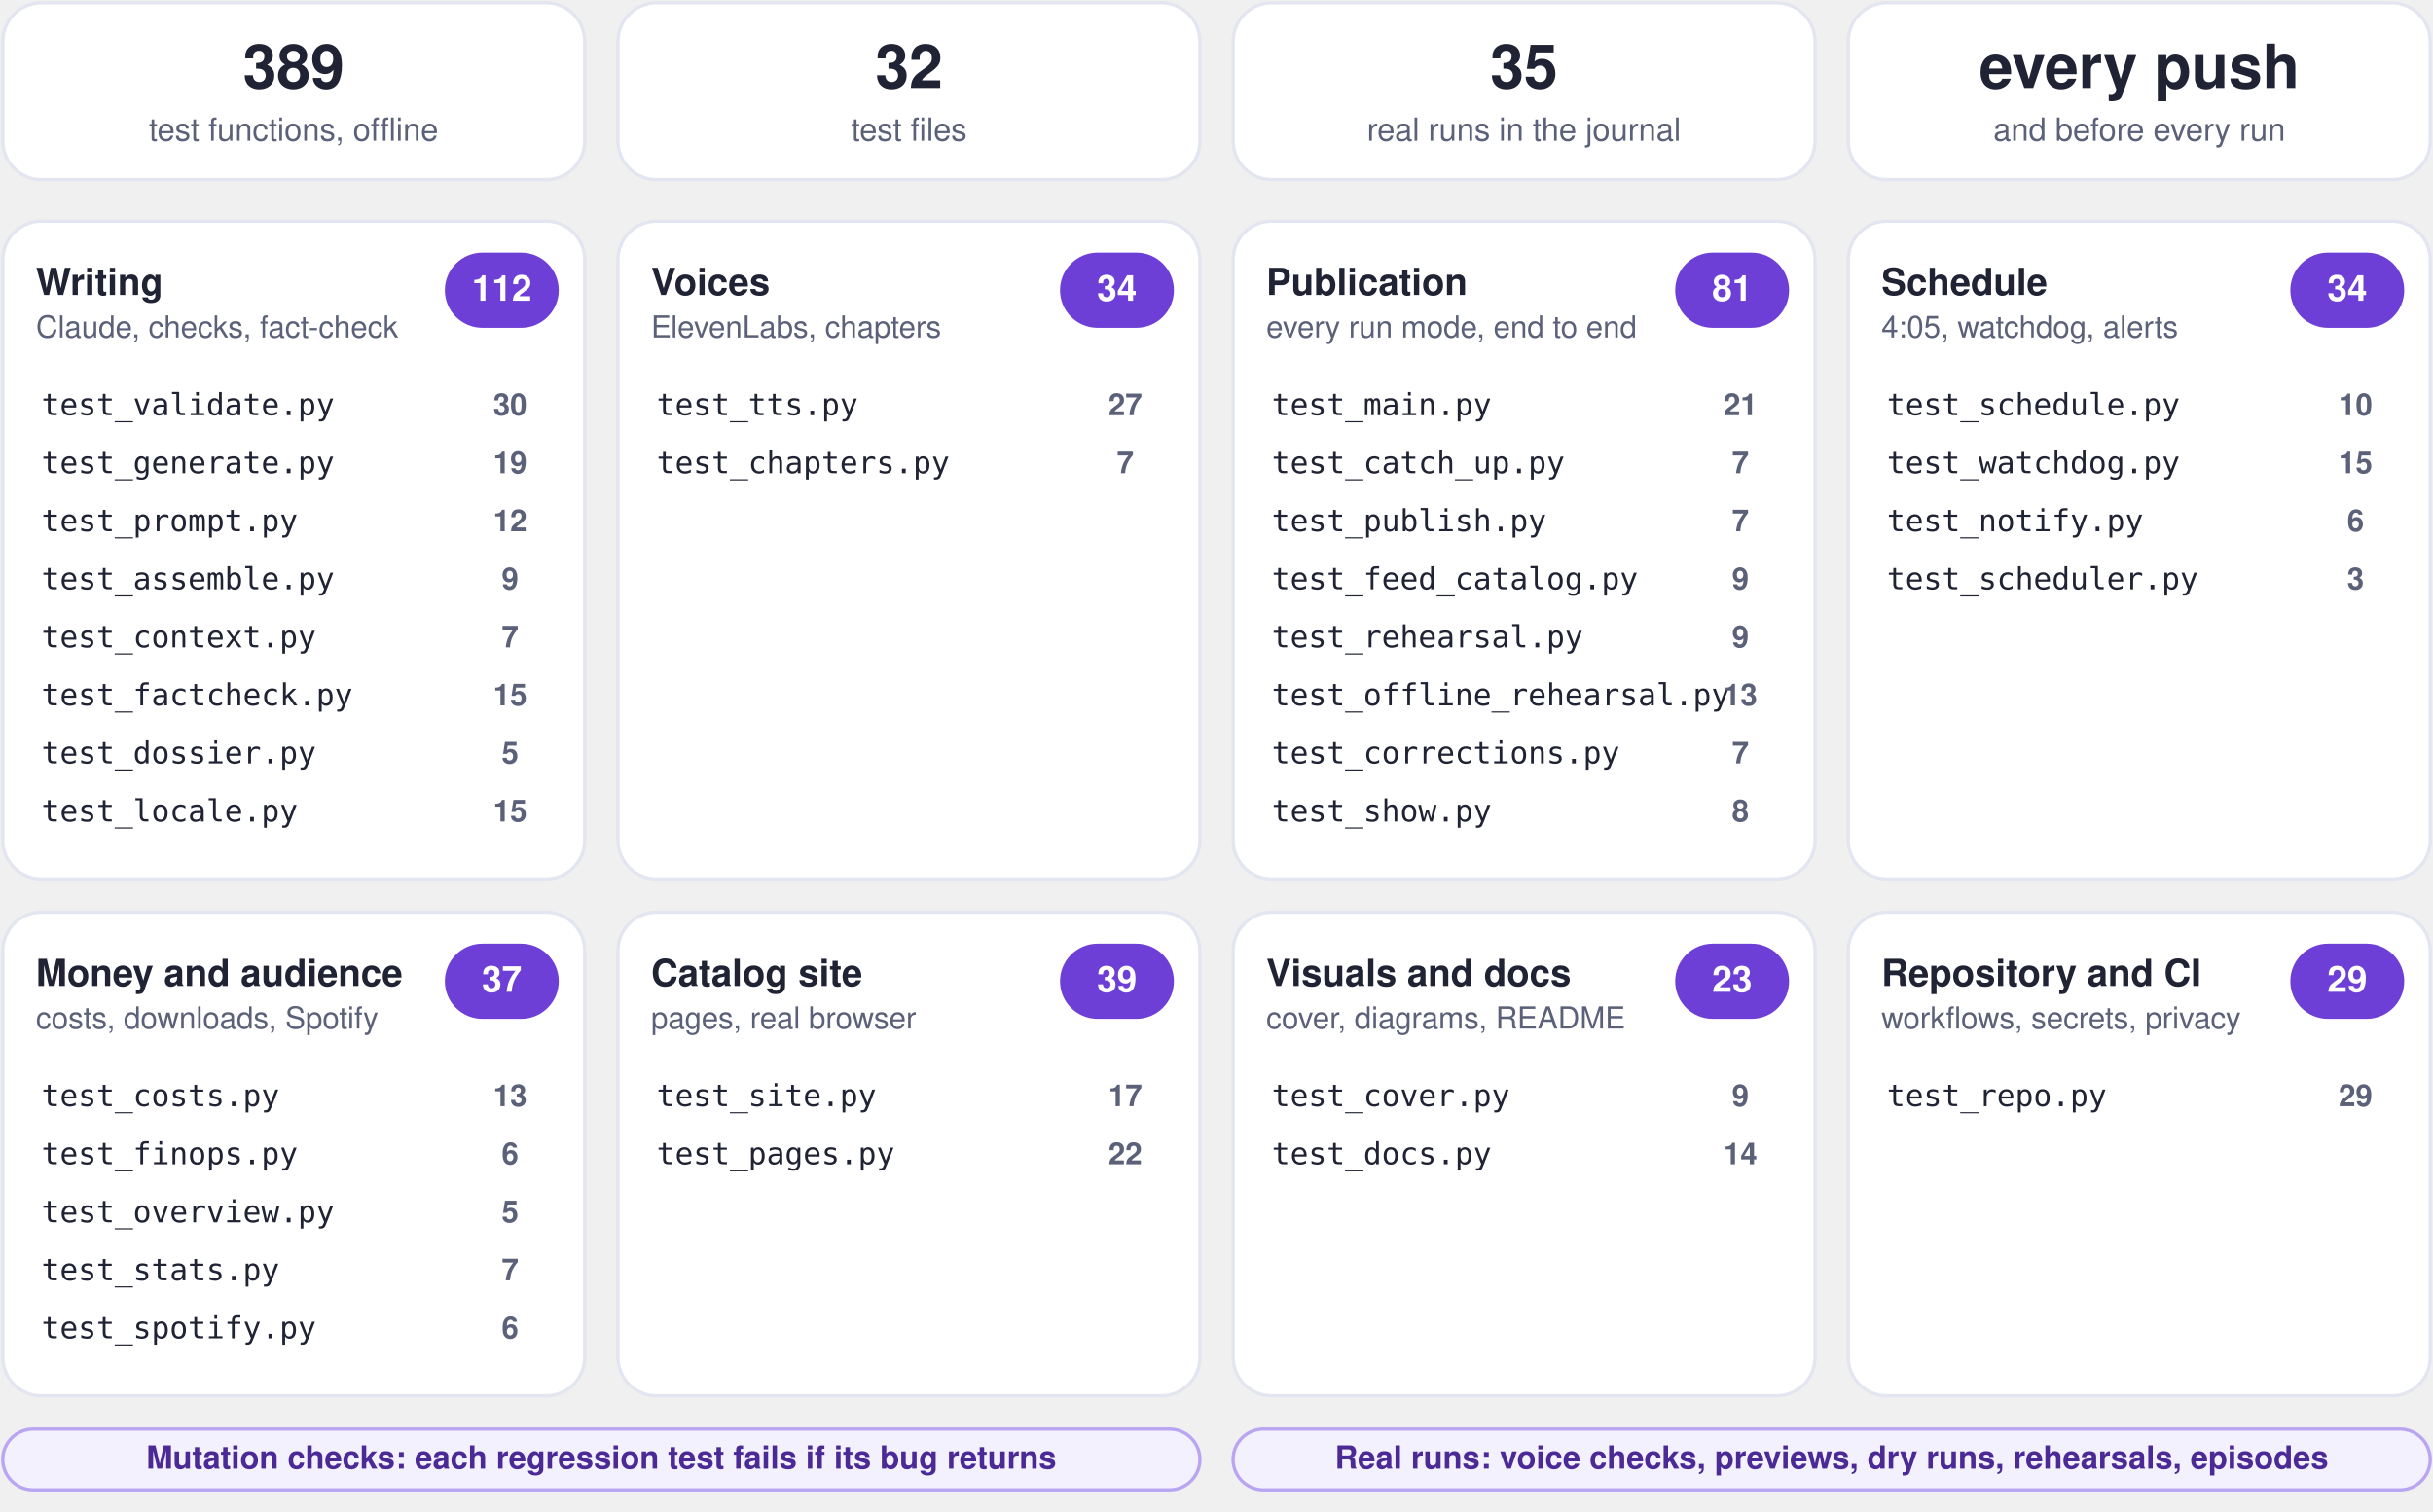
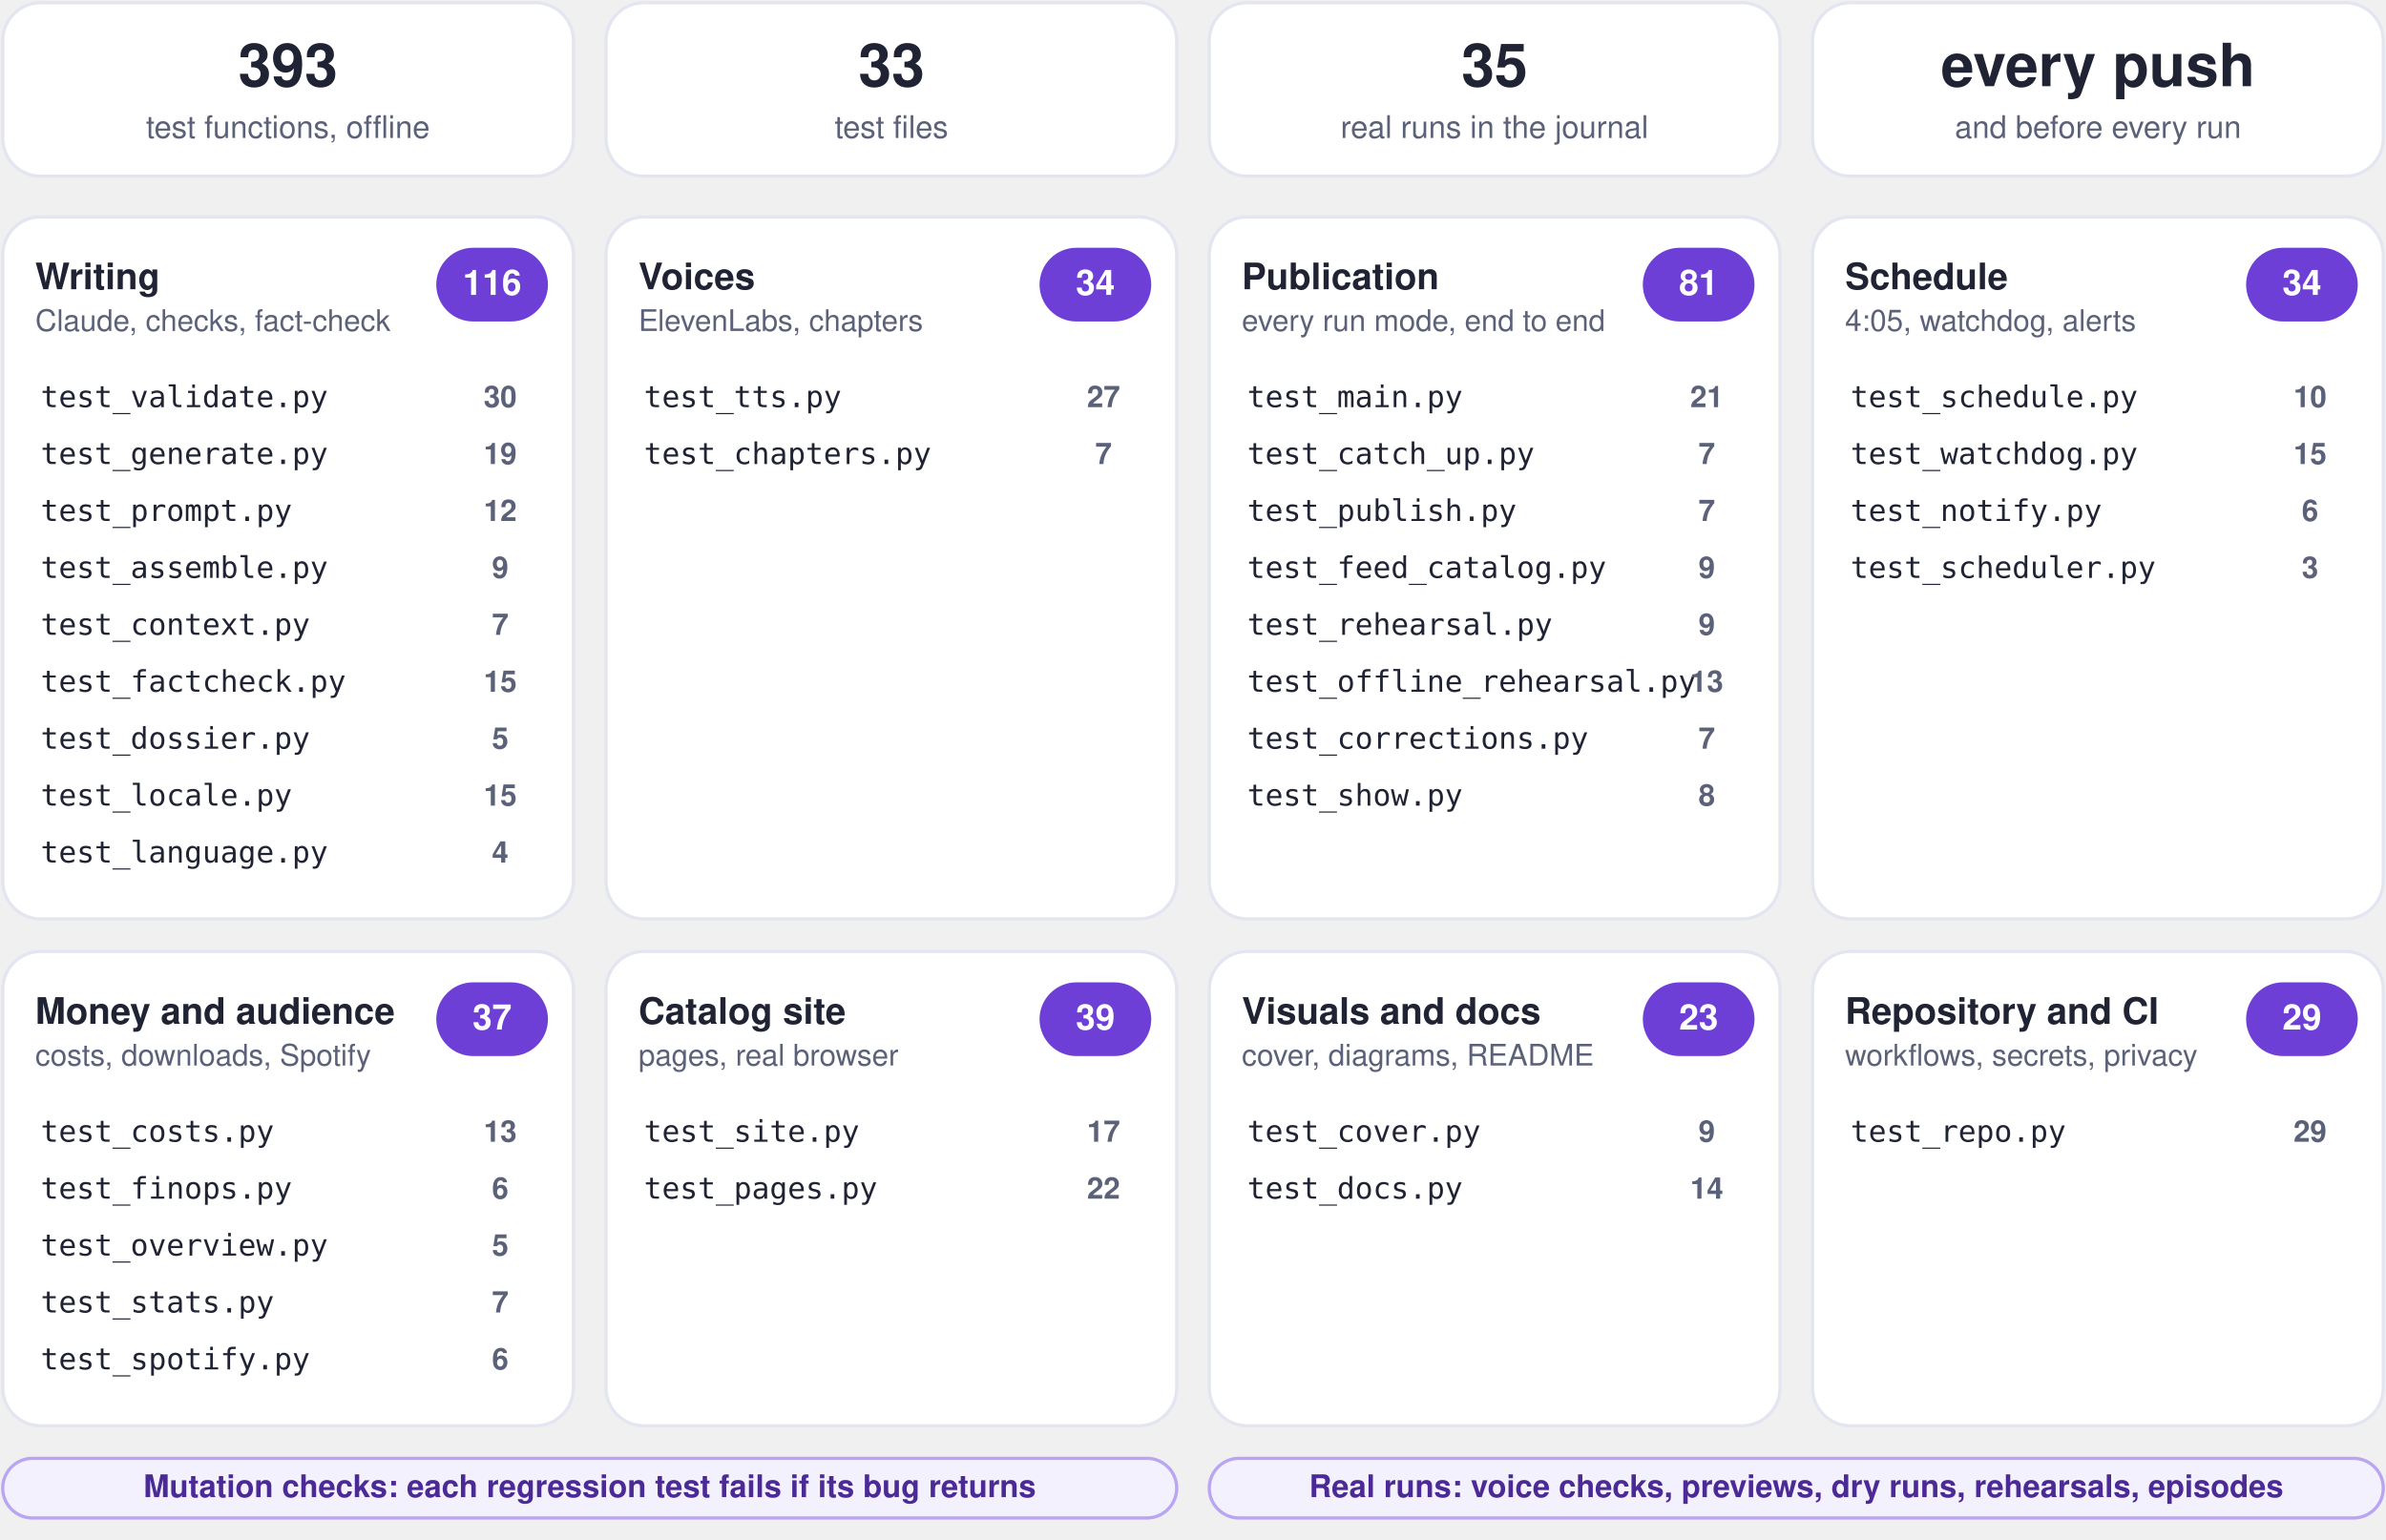
- <svg xmlns="http://www.w3.org/2000/svg" viewBox="0 0 880 547" width="880" height="547" role="img" aria-label="Test plan: 389 offline tests in 32 files">
+ <svg xmlns="http://www.w3.org/2000/svg" viewBox="0 0 880 568" width="880" height="568" role="img" aria-label="Test plan: 393 offline tests in 33 files">
  <g class="box">
    <rect x="1.0" y="1.0" width="210.5" height="64.0" rx="14" fill="#ffffff" stroke="#e3e6f0" stroke-width="1.2" class="frame" />
-     <text x="106.2" y="31.8" font-family="-apple-system, BlinkMacSystemFont, 'Segoe UI', Helvetica, Arial, sans-serif" font-size="22" font-weight="750" fill="#1f2333" text-anchor="middle">389</text>
+     <text x="106.2" y="31.8" font-family="-apple-system, BlinkMacSystemFont, 'Segoe UI', Helvetica, Arial, sans-serif" font-size="22" font-weight="750" fill="#1f2333" text-anchor="middle">393</text>
    <text x="106.2" y="50.9" font-family="-apple-system, BlinkMacSystemFont, 'Segoe UI', Helvetica, Arial, sans-serif" font-size="11.5" font-weight="500" fill="#5b6178" text-anchor="middle">test functions, offline</text>
  </g>
  <g class="box">
    <rect x="223.5" y="1.0" width="210.5" height="64.0" rx="14" fill="#ffffff" stroke="#e3e6f0" stroke-width="1.2" class="frame" />
-     <text x="328.8" y="31.8" font-family="-apple-system, BlinkMacSystemFont, 'Segoe UI', Helvetica, Arial, sans-serif" font-size="22" font-weight="750" fill="#1f2333" text-anchor="middle">32</text>
+     <text x="328.8" y="31.8" font-family="-apple-system, BlinkMacSystemFont, 'Segoe UI', Helvetica, Arial, sans-serif" font-size="22" font-weight="750" fill="#1f2333" text-anchor="middle">33</text>
    <text x="328.8" y="50.9" font-family="-apple-system, BlinkMacSystemFont, 'Segoe UI', Helvetica, Arial, sans-serif" font-size="11.5" font-weight="500" fill="#5b6178" text-anchor="middle">test files</text>
  </g>
  <g class="box">
    <rect x="446.0" y="1.0" width="210.5" height="64.0" rx="14" fill="#ffffff" stroke="#e3e6f0" stroke-width="1.2" class="frame" />
    <text x="551.2" y="31.8" font-family="-apple-system, BlinkMacSystemFont, 'Segoe UI', Helvetica, Arial, sans-serif" font-size="22" font-weight="750" fill="#1f2333" text-anchor="middle">35</text>
    <text x="551.2" y="50.9" font-family="-apple-system, BlinkMacSystemFont, 'Segoe UI', Helvetica, Arial, sans-serif" font-size="11.5" font-weight="500" fill="#5b6178" text-anchor="middle">real runs in the journal</text>
  </g>
  <g class="box">
    <rect x="668.5" y="1.0" width="210.5" height="64.0" rx="14" fill="#ffffff" stroke="#e3e6f0" stroke-width="1.2" class="frame" />
    <text x="773.8" y="31.8" font-family="-apple-system, BlinkMacSystemFont, 'Segoe UI', Helvetica, Arial, sans-serif" font-size="22" font-weight="750" fill="#1f2333" text-anchor="middle">every push</text>
    <text x="773.8" y="50.9" font-family="-apple-system, BlinkMacSystemFont, 'Segoe UI', Helvetica, Arial, sans-serif" font-size="11.5" font-weight="500" fill="#5b6178" text-anchor="middle">and before every run</text>
  </g>
-   <rect x="1.0" y="80.0" width="210.5" height="238.0" rx="14" fill="#ffffff" stroke="#e3e6f0" stroke-width="1.2" />
+   <rect x="1.0" y="80.0" width="210.5" height="259.0" rx="14" fill="#ffffff" stroke="#e3e6f0" stroke-width="1.2" />
  <g class="box">
    <rect x="9.0" y="90.0" width="152.5" height="40.0" rx="12" fill="none" stroke="none" stroke-width="1.2" class="frame" />
    <text x="13.0" y="106.7" font-family="-apple-system, BlinkMacSystemFont, 'Segoe UI', Helvetica, Arial, sans-serif" font-size="13.5" font-weight="700" fill="#1f2333" text-anchor="start">Writing</text>
    <text x="13.0" y="122.1" font-family="-apple-system, BlinkMacSystemFont, 'Segoe UI', Helvetica, Arial, sans-serif" font-size="11" font-weight="400" fill="#5b6178" text-anchor="start">Claude, checks, fact-check</text>
  </g>
  <g class="box">
    <rect x="161.5" y="92.0" width="40.0" height="26.0" rx="13" fill="#6d3fd6" stroke="#6d3fd6" stroke-width="1.2" class="frame" />
-     <text x="181.5" y="108.8" font-family="-apple-system, BlinkMacSystemFont, 'Segoe UI', Helvetica, Arial, sans-serif" font-size="13" font-weight="700" fill="#ffffff" text-anchor="middle">112</text>
+     <text x="181.5" y="108.8" font-family="-apple-system, BlinkMacSystemFont, 'Segoe UI', Helvetica, Arial, sans-serif" font-size="13" font-weight="700" fill="#ffffff" text-anchor="middle">116</text>
  </g>
  <g class="box">
    <rect x="11.0" y="138.0" width="190.5" height="18.0" rx="12" fill="none" stroke="none" stroke-width="1.2" class="frame" />
    <text x="15.0" y="150.2" font-family="ui-monospace, SFMono-Regular, Menlo, Consolas, monospace" font-size="11" font-weight="500" fill="#1f2333" text-anchor="start">test_validate.py</text>
  </g>
  <g class="box">
    <rect x="167.5" y="138.0" width="34.0" height="18.0" rx="12" fill="none" stroke="none" stroke-width="1.2" class="frame" />
    <text x="184.5" y="150.2" font-family="-apple-system, BlinkMacSystemFont, 'Segoe UI', Helvetica, Arial, sans-serif" font-size="11" font-weight="700" fill="#5b6178" text-anchor="middle">30</text>
  </g>
  <g class="box">
    <rect x="11.0" y="159.0" width="190.5" height="18.0" rx="12" fill="none" stroke="none" stroke-width="1.2" class="frame" />
    <text x="15.0" y="171.2" font-family="ui-monospace, SFMono-Regular, Menlo, Consolas, monospace" font-size="11" font-weight="500" fill="#1f2333" text-anchor="start">test_generate.py</text>
  </g>
  <g class="box">
    <rect x="167.5" y="159.0" width="34.0" height="18.0" rx="12" fill="none" stroke="none" stroke-width="1.2" class="frame" />
    <text x="184.5" y="171.2" font-family="-apple-system, BlinkMacSystemFont, 'Segoe UI', Helvetica, Arial, sans-serif" font-size="11" font-weight="700" fill="#5b6178" text-anchor="middle">19</text>
  </g>
  <g class="box">
    <rect x="11.0" y="180.0" width="190.5" height="18.0" rx="12" fill="none" stroke="none" stroke-width="1.2" class="frame" />
    <text x="15.0" y="192.2" font-family="ui-monospace, SFMono-Regular, Menlo, Consolas, monospace" font-size="11" font-weight="500" fill="#1f2333" text-anchor="start">test_prompt.py</text>
  </g>
  <g class="box">
    <rect x="167.5" y="180.0" width="34.0" height="18.0" rx="12" fill="none" stroke="none" stroke-width="1.2" class="frame" />
    <text x="184.5" y="192.2" font-family="-apple-system, BlinkMacSystemFont, 'Segoe UI', Helvetica, Arial, sans-serif" font-size="11" font-weight="700" fill="#5b6178" text-anchor="middle">12</text>
  </g>
  <g class="box">
    <rect x="11.0" y="201.0" width="190.5" height="18.0" rx="12" fill="none" stroke="none" stroke-width="1.2" class="frame" />
    <text x="15.0" y="213.2" font-family="ui-monospace, SFMono-Regular, Menlo, Consolas, monospace" font-size="11" font-weight="500" fill="#1f2333" text-anchor="start">test_assemble.py</text>
  </g>
  <g class="box">
    <rect x="167.5" y="201.0" width="34.0" height="18.0" rx="12" fill="none" stroke="none" stroke-width="1.2" class="frame" />
    <text x="184.5" y="213.2" font-family="-apple-system, BlinkMacSystemFont, 'Segoe UI', Helvetica, Arial, sans-serif" font-size="11" font-weight="700" fill="#5b6178" text-anchor="middle">9</text>
  </g>
  <g class="box">
    <rect x="11.0" y="222.0" width="190.5" height="18.0" rx="12" fill="none" stroke="none" stroke-width="1.2" class="frame" />
    <text x="15.0" y="234.2" font-family="ui-monospace, SFMono-Regular, Menlo, Consolas, monospace" font-size="11" font-weight="500" fill="#1f2333" text-anchor="start">test_context.py</text>
  </g>
  <g class="box">
    <rect x="167.5" y="222.0" width="34.0" height="18.0" rx="12" fill="none" stroke="none" stroke-width="1.2" class="frame" />
    <text x="184.5" y="234.2" font-family="-apple-system, BlinkMacSystemFont, 'Segoe UI', Helvetica, Arial, sans-serif" font-size="11" font-weight="700" fill="#5b6178" text-anchor="middle">7</text>
  </g>
  <g class="box">
    <rect x="11.0" y="243.0" width="190.5" height="18.0" rx="12" fill="none" stroke="none" stroke-width="1.2" class="frame" />
    <text x="15.0" y="255.2" font-family="ui-monospace, SFMono-Regular, Menlo, Consolas, monospace" font-size="11" font-weight="500" fill="#1f2333" text-anchor="start">test_factcheck.py</text>
  </g>
  <g class="box">
    <rect x="167.5" y="243.0" width="34.0" height="18.0" rx="12" fill="none" stroke="none" stroke-width="1.2" class="frame" />
    <text x="184.5" y="255.2" font-family="-apple-system, BlinkMacSystemFont, 'Segoe UI', Helvetica, Arial, sans-serif" font-size="11" font-weight="700" fill="#5b6178" text-anchor="middle">15</text>
  </g>
  <g class="box">
    <rect x="11.0" y="264.0" width="190.5" height="18.0" rx="12" fill="none" stroke="none" stroke-width="1.2" class="frame" />
    <text x="15.0" y="276.2" font-family="ui-monospace, SFMono-Regular, Menlo, Consolas, monospace" font-size="11" font-weight="500" fill="#1f2333" text-anchor="start">test_dossier.py</text>
  </g>
  <g class="box">
    <rect x="167.5" y="264.0" width="34.0" height="18.0" rx="12" fill="none" stroke="none" stroke-width="1.2" class="frame" />
    <text x="184.5" y="276.2" font-family="-apple-system, BlinkMacSystemFont, 'Segoe UI', Helvetica, Arial, sans-serif" font-size="11" font-weight="700" fill="#5b6178" text-anchor="middle">5</text>
  </g>
  <g class="box">
    <rect x="11.0" y="285.0" width="190.5" height="18.0" rx="12" fill="none" stroke="none" stroke-width="1.2" class="frame" />
    <text x="15.0" y="297.2" font-family="ui-monospace, SFMono-Regular, Menlo, Consolas, monospace" font-size="11" font-weight="500" fill="#1f2333" text-anchor="start">test_locale.py</text>
  </g>
  <g class="box">
    <rect x="167.5" y="285.0" width="34.0" height="18.0" rx="12" fill="none" stroke="none" stroke-width="1.2" class="frame" />
    <text x="184.5" y="297.2" font-family="-apple-system, BlinkMacSystemFont, 'Segoe UI', Helvetica, Arial, sans-serif" font-size="11" font-weight="700" fill="#5b6178" text-anchor="middle">15</text>
  </g>
-   <rect x="223.5" y="80.0" width="210.5" height="238.0" rx="14" fill="#ffffff" stroke="#e3e6f0" stroke-width="1.2" />
+   <g class="box">
+     <rect x="11.0" y="306.0" width="190.5" height="18.0" rx="12" fill="none" stroke="none" stroke-width="1.2" class="frame" />
+     <text x="15.0" y="318.2" font-family="ui-monospace, SFMono-Regular, Menlo, Consolas, monospace" font-size="11" font-weight="500" fill="#1f2333" text-anchor="start">test_language.py</text>
+   </g>
+   <g class="box">
+     <rect x="167.5" y="306.0" width="34.0" height="18.0" rx="12" fill="none" stroke="none" stroke-width="1.2" class="frame" />
+     <text x="184.5" y="318.2" font-family="-apple-system, BlinkMacSystemFont, 'Segoe UI', Helvetica, Arial, sans-serif" font-size="11" font-weight="700" fill="#5b6178" text-anchor="middle">4</text>
+   </g>
+   <rect x="223.5" y="80.0" width="210.5" height="259.0" rx="14" fill="#ffffff" stroke="#e3e6f0" stroke-width="1.2" />
  <g class="box">
    <rect x="231.5" y="90.0" width="152.5" height="40.0" rx="12" fill="none" stroke="none" stroke-width="1.2" class="frame" />
    <text x="235.5" y="106.7" font-family="-apple-system, BlinkMacSystemFont, 'Segoe UI', Helvetica, Arial, sans-serif" font-size="13.5" font-weight="700" fill="#1f2333" text-anchor="start">Voices</text>
    <text x="235.5" y="122.1" font-family="-apple-system, BlinkMacSystemFont, 'Segoe UI', Helvetica, Arial, sans-serif" font-size="11" font-weight="400" fill="#5b6178" text-anchor="start">ElevenLabs, chapters</text>
  </g>
  <g class="box">
    <rect x="384.0" y="92.0" width="40.0" height="26.0" rx="13" fill="#6d3fd6" stroke="#6d3fd6" stroke-width="1.2" class="frame" />
    <text x="404.0" y="108.8" font-family="-apple-system, BlinkMacSystemFont, 'Segoe UI', Helvetica, Arial, sans-serif" font-size="13" font-weight="700" fill="#ffffff" text-anchor="middle">34</text>
  </g>
  <g class="box">
    <rect x="233.5" y="138.0" width="190.5" height="18.0" rx="12" fill="none" stroke="none" stroke-width="1.2" class="frame" />
    <text x="237.5" y="150.2" font-family="ui-monospace, SFMono-Regular, Menlo, Consolas, monospace" font-size="11" font-weight="500" fill="#1f2333" text-anchor="start">test_tts.py</text>
  </g>
  <g class="box">
    <rect x="390.0" y="138.0" width="34.0" height="18.0" rx="12" fill="none" stroke="none" stroke-width="1.2" class="frame" />
    <text x="407.0" y="150.2" font-family="-apple-system, BlinkMacSystemFont, 'Segoe UI', Helvetica, Arial, sans-serif" font-size="11" font-weight="700" fill="#5b6178" text-anchor="middle">27</text>
  </g>
  <g class="box">
    <rect x="233.5" y="159.0" width="190.5" height="18.0" rx="12" fill="none" stroke="none" stroke-width="1.2" class="frame" />
    <text x="237.5" y="171.2" font-family="ui-monospace, SFMono-Regular, Menlo, Consolas, monospace" font-size="11" font-weight="500" fill="#1f2333" text-anchor="start">test_chapters.py</text>
  </g>
  <g class="box">
    <rect x="390.0" y="159.0" width="34.0" height="18.0" rx="12" fill="none" stroke="none" stroke-width="1.2" class="frame" />
    <text x="407.0" y="171.2" font-family="-apple-system, BlinkMacSystemFont, 'Segoe UI', Helvetica, Arial, sans-serif" font-size="11" font-weight="700" fill="#5b6178" text-anchor="middle">7</text>
  </g>
-   <rect x="446.0" y="80.0" width="210.5" height="238.0" rx="14" fill="#ffffff" stroke="#e3e6f0" stroke-width="1.2" />
+   <rect x="446.0" y="80.0" width="210.5" height="259.0" rx="14" fill="#ffffff" stroke="#e3e6f0" stroke-width="1.2" />
  <g class="box">
    <rect x="454.0" y="90.0" width="152.5" height="40.0" rx="12" fill="none" stroke="none" stroke-width="1.2" class="frame" />
    <text x="458.0" y="106.7" font-family="-apple-system, BlinkMacSystemFont, 'Segoe UI', Helvetica, Arial, sans-serif" font-size="13.5" font-weight="700" fill="#1f2333" text-anchor="start">Publication</text>
    <text x="458.0" y="122.1" font-family="-apple-system, BlinkMacSystemFont, 'Segoe UI', Helvetica, Arial, sans-serif" font-size="11" font-weight="400" fill="#5b6178" text-anchor="start">every run mode, end to end</text>
  </g>
  <g class="box">
    <rect x="606.5" y="92.0" width="40.0" height="26.0" rx="13" fill="#6d3fd6" stroke="#6d3fd6" stroke-width="1.2" class="frame" />
    <text x="626.5" y="108.8" font-family="-apple-system, BlinkMacSystemFont, 'Segoe UI', Helvetica, Arial, sans-serif" font-size="13" font-weight="700" fill="#ffffff" text-anchor="middle">81</text>
  </g>
  <g class="box">
    <rect x="456.0" y="138.0" width="190.5" height="18.0" rx="12" fill="none" stroke="none" stroke-width="1.2" class="frame" />
    <text x="460.0" y="150.2" font-family="ui-monospace, SFMono-Regular, Menlo, Consolas, monospace" font-size="11" font-weight="500" fill="#1f2333" text-anchor="start">test_main.py</text>
  </g>
  <g class="box">
    <rect x="612.5" y="138.0" width="34.0" height="18.0" rx="12" fill="none" stroke="none" stroke-width="1.2" class="frame" />
    <text x="629.5" y="150.2" font-family="-apple-system, BlinkMacSystemFont, 'Segoe UI', Helvetica, Arial, sans-serif" font-size="11" font-weight="700" fill="#5b6178" text-anchor="middle">21</text>
  </g>
  <g class="box">
    <rect x="456.0" y="159.0" width="190.5" height="18.0" rx="12" fill="none" stroke="none" stroke-width="1.2" class="frame" />
    <text x="460.0" y="171.2" font-family="ui-monospace, SFMono-Regular, Menlo, Consolas, monospace" font-size="11" font-weight="500" fill="#1f2333" text-anchor="start">test_catch_up.py</text>
  </g>
  <g class="box">
    <rect x="612.5" y="159.0" width="34.0" height="18.0" rx="12" fill="none" stroke="none" stroke-width="1.2" class="frame" />
    <text x="629.5" y="171.2" font-family="-apple-system, BlinkMacSystemFont, 'Segoe UI', Helvetica, Arial, sans-serif" font-size="11" font-weight="700" fill="#5b6178" text-anchor="middle">7</text>
  </g>
  <g class="box">
    <rect x="456.0" y="180.0" width="190.5" height="18.0" rx="12" fill="none" stroke="none" stroke-width="1.2" class="frame" />
    <text x="460.0" y="192.2" font-family="ui-monospace, SFMono-Regular, Menlo, Consolas, monospace" font-size="11" font-weight="500" fill="#1f2333" text-anchor="start">test_publish.py</text>
  </g>
  <g class="box">
    <rect x="612.5" y="180.0" width="34.0" height="18.0" rx="12" fill="none" stroke="none" stroke-width="1.2" class="frame" />
    <text x="629.5" y="192.2" font-family="-apple-system, BlinkMacSystemFont, 'Segoe UI', Helvetica, Arial, sans-serif" font-size="11" font-weight="700" fill="#5b6178" text-anchor="middle">7</text>
  </g>
  <g class="box">
    <rect x="456.0" y="201.0" width="190.5" height="18.0" rx="12" fill="none" stroke="none" stroke-width="1.2" class="frame" />
    <text x="460.0" y="213.2" font-family="ui-monospace, SFMono-Regular, Menlo, Consolas, monospace" font-size="11" font-weight="500" fill="#1f2333" text-anchor="start">test_feed_catalog.py</text>
  </g>
  <g class="box">
    <rect x="612.5" y="201.0" width="34.0" height="18.0" rx="12" fill="none" stroke="none" stroke-width="1.2" class="frame" />
    <text x="629.5" y="213.2" font-family="-apple-system, BlinkMacSystemFont, 'Segoe UI', Helvetica, Arial, sans-serif" font-size="11" font-weight="700" fill="#5b6178" text-anchor="middle">9</text>
  </g>
  <g class="box">
    <rect x="456.0" y="222.0" width="190.5" height="18.0" rx="12" fill="none" stroke="none" stroke-width="1.2" class="frame" />
    <text x="460.0" y="234.2" font-family="ui-monospace, SFMono-Regular, Menlo, Consolas, monospace" font-size="11" font-weight="500" fill="#1f2333" text-anchor="start">test_rehearsal.py</text>
  </g>
  <g class="box">
    <rect x="612.5" y="222.0" width="34.0" height="18.0" rx="12" fill="none" stroke="none" stroke-width="1.2" class="frame" />
    <text x="629.5" y="234.2" font-family="-apple-system, BlinkMacSystemFont, 'Segoe UI', Helvetica, Arial, sans-serif" font-size="11" font-weight="700" fill="#5b6178" text-anchor="middle">9</text>
  </g>
  <g class="box">
    <rect x="456.0" y="243.0" width="190.5" height="18.0" rx="12" fill="none" stroke="none" stroke-width="1.2" class="frame" />
    <text x="460.0" y="255.2" font-family="ui-monospace, SFMono-Regular, Menlo, Consolas, monospace" font-size="11" font-weight="500" fill="#1f2333" text-anchor="start">test_offline_rehearsal.py</text>
  </g>
  <g class="box">
    <rect x="612.5" y="243.0" width="34.0" height="18.0" rx="12" fill="none" stroke="none" stroke-width="1.2" class="frame" />
    <text x="629.5" y="255.2" font-family="-apple-system, BlinkMacSystemFont, 'Segoe UI', Helvetica, Arial, sans-serif" font-size="11" font-weight="700" fill="#5b6178" text-anchor="middle">13</text>
  </g>
  <g class="box">
    <rect x="456.0" y="264.0" width="190.5" height="18.0" rx="12" fill="none" stroke="none" stroke-width="1.2" class="frame" />
    <text x="460.0" y="276.2" font-family="ui-monospace, SFMono-Regular, Menlo, Consolas, monospace" font-size="11" font-weight="500" fill="#1f2333" text-anchor="start">test_corrections.py</text>
  </g>
  <g class="box">
    <rect x="612.5" y="264.0" width="34.0" height="18.0" rx="12" fill="none" stroke="none" stroke-width="1.2" class="frame" />
    <text x="629.5" y="276.2" font-family="-apple-system, BlinkMacSystemFont, 'Segoe UI', Helvetica, Arial, sans-serif" font-size="11" font-weight="700" fill="#5b6178" text-anchor="middle">7</text>
  </g>
  <g class="box">
    <rect x="456.0" y="285.0" width="190.5" height="18.0" rx="12" fill="none" stroke="none" stroke-width="1.2" class="frame" />
    <text x="460.0" y="297.2" font-family="ui-monospace, SFMono-Regular, Menlo, Consolas, monospace" font-size="11" font-weight="500" fill="#1f2333" text-anchor="start">test_show.py</text>
  </g>
  <g class="box">
    <rect x="612.5" y="285.0" width="34.0" height="18.0" rx="12" fill="none" stroke="none" stroke-width="1.2" class="frame" />
    <text x="629.5" y="297.2" font-family="-apple-system, BlinkMacSystemFont, 'Segoe UI', Helvetica, Arial, sans-serif" font-size="11" font-weight="700" fill="#5b6178" text-anchor="middle">8</text>
  </g>
-   <rect x="668.5" y="80.0" width="210.5" height="238.0" rx="14" fill="#ffffff" stroke="#e3e6f0" stroke-width="1.2" />
+   <rect x="668.5" y="80.0" width="210.5" height="259.0" rx="14" fill="#ffffff" stroke="#e3e6f0" stroke-width="1.2" />
  <g class="box">
    <rect x="676.5" y="90.0" width="152.5" height="40.0" rx="12" fill="none" stroke="none" stroke-width="1.2" class="frame" />
    <text x="680.5" y="106.7" font-family="-apple-system, BlinkMacSystemFont, 'Segoe UI', Helvetica, Arial, sans-serif" font-size="13.5" font-weight="700" fill="#1f2333" text-anchor="start">Schedule</text>
    <text x="680.5" y="122.1" font-family="-apple-system, BlinkMacSystemFont, 'Segoe UI', Helvetica, Arial, sans-serif" font-size="11" font-weight="400" fill="#5b6178" text-anchor="start">4:05, watchdog, alerts</text>
  </g>
  <g class="box">
    <rect x="829.0" y="92.0" width="40.0" height="26.0" rx="13" fill="#6d3fd6" stroke="#6d3fd6" stroke-width="1.2" class="frame" />
    <text x="849.0" y="108.8" font-family="-apple-system, BlinkMacSystemFont, 'Segoe UI', Helvetica, Arial, sans-serif" font-size="13" font-weight="700" fill="#ffffff" text-anchor="middle">34</text>
  </g>
  <g class="box">
    <rect x="678.5" y="138.0" width="190.5" height="18.0" rx="12" fill="none" stroke="none" stroke-width="1.2" class="frame" />
    <text x="682.5" y="150.2" font-family="ui-monospace, SFMono-Regular, Menlo, Consolas, monospace" font-size="11" font-weight="500" fill="#1f2333" text-anchor="start">test_schedule.py</text>
  </g>
  <g class="box">
    <rect x="835.0" y="138.0" width="34.0" height="18.0" rx="12" fill="none" stroke="none" stroke-width="1.2" class="frame" />
    <text x="852.0" y="150.2" font-family="-apple-system, BlinkMacSystemFont, 'Segoe UI', Helvetica, Arial, sans-serif" font-size="11" font-weight="700" fill="#5b6178" text-anchor="middle">10</text>
  </g>
  <g class="box">
    <rect x="678.5" y="159.0" width="190.5" height="18.0" rx="12" fill="none" stroke="none" stroke-width="1.2" class="frame" />
    <text x="682.5" y="171.2" font-family="ui-monospace, SFMono-Regular, Menlo, Consolas, monospace" font-size="11" font-weight="500" fill="#1f2333" text-anchor="start">test_watchdog.py</text>
  </g>
  <g class="box">
    <rect x="835.0" y="159.0" width="34.0" height="18.0" rx="12" fill="none" stroke="none" stroke-width="1.2" class="frame" />
    <text x="852.0" y="171.2" font-family="-apple-system, BlinkMacSystemFont, 'Segoe UI', Helvetica, Arial, sans-serif" font-size="11" font-weight="700" fill="#5b6178" text-anchor="middle">15</text>
  </g>
  <g class="box">
    <rect x="678.5" y="180.0" width="190.5" height="18.0" rx="12" fill="none" stroke="none" stroke-width="1.2" class="frame" />
    <text x="682.5" y="192.2" font-family="ui-monospace, SFMono-Regular, Menlo, Consolas, monospace" font-size="11" font-weight="500" fill="#1f2333" text-anchor="start">test_notify.py</text>
  </g>
  <g class="box">
    <rect x="835.0" y="180.0" width="34.0" height="18.0" rx="12" fill="none" stroke="none" stroke-width="1.2" class="frame" />
    <text x="852.0" y="192.2" font-family="-apple-system, BlinkMacSystemFont, 'Segoe UI', Helvetica, Arial, sans-serif" font-size="11" font-weight="700" fill="#5b6178" text-anchor="middle">6</text>
  </g>
  <g class="box">
    <rect x="678.5" y="201.0" width="190.5" height="18.0" rx="12" fill="none" stroke="none" stroke-width="1.2" class="frame" />
    <text x="682.5" y="213.2" font-family="ui-monospace, SFMono-Regular, Menlo, Consolas, monospace" font-size="11" font-weight="500" fill="#1f2333" text-anchor="start">test_scheduler.py</text>
  </g>
  <g class="box">
    <rect x="835.0" y="201.0" width="34.0" height="18.0" rx="12" fill="none" stroke="none" stroke-width="1.2" class="frame" />
    <text x="852.0" y="213.2" font-family="-apple-system, BlinkMacSystemFont, 'Segoe UI', Helvetica, Arial, sans-serif" font-size="11" font-weight="700" fill="#5b6178" text-anchor="middle">3</text>
  </g>
-   <rect x="1.0" y="330.0" width="210.5" height="175.0" rx="14" fill="#ffffff" stroke="#e3e6f0" stroke-width="1.2" />
-   <g class="box">
-     <rect x="9.0" y="340.0" width="152.5" height="40.0" rx="12" fill="none" stroke="none" stroke-width="1.2" class="frame" />
-     <text x="13.0" y="356.7" font-family="-apple-system, BlinkMacSystemFont, 'Segoe UI', Helvetica, Arial, sans-serif" font-size="13.5" font-weight="700" fill="#1f2333" text-anchor="start">Money and audience</text>
-     <text x="13.0" y="372.1" font-family="-apple-system, BlinkMacSystemFont, 'Segoe UI', Helvetica, Arial, sans-serif" font-size="11" font-weight="400" fill="#5b6178" text-anchor="start">costs, downloads, Spotify</text>
-   </g>
-   <g class="box">
-     <rect x="161.5" y="342.0" width="40.0" height="26.0" rx="13" fill="#6d3fd6" stroke="#6d3fd6" stroke-width="1.2" class="frame" />
-     <text x="181.5" y="358.8" font-family="-apple-system, BlinkMacSystemFont, 'Segoe UI', Helvetica, Arial, sans-serif" font-size="13" font-weight="700" fill="#ffffff" text-anchor="middle">37</text>
-   </g>
-   <g class="box">
-     <rect x="11.0" y="388.0" width="190.5" height="18.0" rx="12" fill="none" stroke="none" stroke-width="1.2" class="frame" />
-     <text x="15.0" y="400.2" font-family="ui-monospace, SFMono-Regular, Menlo, Consolas, monospace" font-size="11" font-weight="500" fill="#1f2333" text-anchor="start">test_costs.py</text>
-   </g>
-   <g class="box">
-     <rect x="167.5" y="388.0" width="34.0" height="18.0" rx="12" fill="none" stroke="none" stroke-width="1.2" class="frame" />
-     <text x="184.5" y="400.2" font-family="-apple-system, BlinkMacSystemFont, 'Segoe UI', Helvetica, Arial, sans-serif" font-size="11" font-weight="700" fill="#5b6178" text-anchor="middle">13</text>
+   <rect x="1.0" y="351.0" width="210.5" height="175.0" rx="14" fill="#ffffff" stroke="#e3e6f0" stroke-width="1.2" />
+   <g class="box">
+     <rect x="9.0" y="361.0" width="152.5" height="40.0" rx="12" fill="none" stroke="none" stroke-width="1.2" class="frame" />
+     <text x="13.0" y="377.7" font-family="-apple-system, BlinkMacSystemFont, 'Segoe UI', Helvetica, Arial, sans-serif" font-size="13.5" font-weight="700" fill="#1f2333" text-anchor="start">Money and audience</text>
+     <text x="13.0" y="393.1" font-family="-apple-system, BlinkMacSystemFont, 'Segoe UI', Helvetica, Arial, sans-serif" font-size="11" font-weight="400" fill="#5b6178" text-anchor="start">costs, downloads, Spotify</text>
+   </g>
+   <g class="box">
+     <rect x="161.5" y="363.0" width="40.0" height="26.0" rx="13" fill="#6d3fd6" stroke="#6d3fd6" stroke-width="1.2" class="frame" />
+     <text x="181.5" y="379.8" font-family="-apple-system, BlinkMacSystemFont, 'Segoe UI', Helvetica, Arial, sans-serif" font-size="13" font-weight="700" fill="#ffffff" text-anchor="middle">37</text>
  </g>
  <g class="box">
    <rect x="11.0" y="409.0" width="190.5" height="18.0" rx="12" fill="none" stroke="none" stroke-width="1.2" class="frame" />
-     <text x="15.0" y="421.2" font-family="ui-monospace, SFMono-Regular, Menlo, Consolas, monospace" font-size="11" font-weight="500" fill="#1f2333" text-anchor="start">test_finops.py</text>
+     <text x="15.0" y="421.2" font-family="ui-monospace, SFMono-Regular, Menlo, Consolas, monospace" font-size="11" font-weight="500" fill="#1f2333" text-anchor="start">test_costs.py</text>
  </g>
  <g class="box">
    <rect x="167.5" y="409.0" width="34.0" height="18.0" rx="12" fill="none" stroke="none" stroke-width="1.2" class="frame" />
-     <text x="184.5" y="421.2" font-family="-apple-system, BlinkMacSystemFont, 'Segoe UI', Helvetica, Arial, sans-serif" font-size="11" font-weight="700" fill="#5b6178" text-anchor="middle">6</text>
+     <text x="184.5" y="421.2" font-family="-apple-system, BlinkMacSystemFont, 'Segoe UI', Helvetica, Arial, sans-serif" font-size="11" font-weight="700" fill="#5b6178" text-anchor="middle">13</text>
  </g>
  <g class="box">
    <rect x="11.0" y="430.0" width="190.5" height="18.0" rx="12" fill="none" stroke="none" stroke-width="1.2" class="frame" />
-     <text x="15.0" y="442.2" font-family="ui-monospace, SFMono-Regular, Menlo, Consolas, monospace" font-size="11" font-weight="500" fill="#1f2333" text-anchor="start">test_overview.py</text>
+     <text x="15.0" y="442.2" font-family="ui-monospace, SFMono-Regular, Menlo, Consolas, monospace" font-size="11" font-weight="500" fill="#1f2333" text-anchor="start">test_finops.py</text>
  </g>
  <g class="box">
    <rect x="167.5" y="430.0" width="34.0" height="18.0" rx="12" fill="none" stroke="none" stroke-width="1.2" class="frame" />
-     <text x="184.5" y="442.2" font-family="-apple-system, BlinkMacSystemFont, 'Segoe UI', Helvetica, Arial, sans-serif" font-size="11" font-weight="700" fill="#5b6178" text-anchor="middle">5</text>
+     <text x="184.5" y="442.2" font-family="-apple-system, BlinkMacSystemFont, 'Segoe UI', Helvetica, Arial, sans-serif" font-size="11" font-weight="700" fill="#5b6178" text-anchor="middle">6</text>
  </g>
  <g class="box">
    <rect x="11.0" y="451.0" width="190.5" height="18.0" rx="12" fill="none" stroke="none" stroke-width="1.2" class="frame" />
-     <text x="15.0" y="463.2" font-family="ui-monospace, SFMono-Regular, Menlo, Consolas, monospace" font-size="11" font-weight="500" fill="#1f2333" text-anchor="start">test_stats.py</text>
+     <text x="15.0" y="463.2" font-family="ui-monospace, SFMono-Regular, Menlo, Consolas, monospace" font-size="11" font-weight="500" fill="#1f2333" text-anchor="start">test_overview.py</text>
  </g>
  <g class="box">
    <rect x="167.5" y="451.0" width="34.0" height="18.0" rx="12" fill="none" stroke="none" stroke-width="1.2" class="frame" />
-     <text x="184.5" y="463.2" font-family="-apple-system, BlinkMacSystemFont, 'Segoe UI', Helvetica, Arial, sans-serif" font-size="11" font-weight="700" fill="#5b6178" text-anchor="middle">7</text>
+     <text x="184.5" y="463.2" font-family="-apple-system, BlinkMacSystemFont, 'Segoe UI', Helvetica, Arial, sans-serif" font-size="11" font-weight="700" fill="#5b6178" text-anchor="middle">5</text>
  </g>
  <g class="box">
    <rect x="11.0" y="472.0" width="190.5" height="18.0" rx="12" fill="none" stroke="none" stroke-width="1.2" class="frame" />
-     <text x="15.0" y="484.2" font-family="ui-monospace, SFMono-Regular, Menlo, Consolas, monospace" font-size="11" font-weight="500" fill="#1f2333" text-anchor="start">test_spotify.py</text>
+     <text x="15.0" y="484.2" font-family="ui-monospace, SFMono-Regular, Menlo, Consolas, monospace" font-size="11" font-weight="500" fill="#1f2333" text-anchor="start">test_stats.py</text>
  </g>
  <g class="box">
    <rect x="167.5" y="472.0" width="34.0" height="18.0" rx="12" fill="none" stroke="none" stroke-width="1.2" class="frame" />
-     <text x="184.5" y="484.2" font-family="-apple-system, BlinkMacSystemFont, 'Segoe UI', Helvetica, Arial, sans-serif" font-size="11" font-weight="700" fill="#5b6178" text-anchor="middle">6</text>
-   </g>
-   <rect x="223.5" y="330.0" width="210.5" height="175.0" rx="14" fill="#ffffff" stroke="#e3e6f0" stroke-width="1.2" />
-   <g class="box">
-     <rect x="231.5" y="340.0" width="152.5" height="40.0" rx="12" fill="none" stroke="none" stroke-width="1.2" class="frame" />
-     <text x="235.5" y="356.7" font-family="-apple-system, BlinkMacSystemFont, 'Segoe UI', Helvetica, Arial, sans-serif" font-size="13.5" font-weight="700" fill="#1f2333" text-anchor="start">Catalog site</text>
-     <text x="235.5" y="372.1" font-family="-apple-system, BlinkMacSystemFont, 'Segoe UI', Helvetica, Arial, sans-serif" font-size="11" font-weight="400" fill="#5b6178" text-anchor="start">pages, real browser</text>
-   </g>
-   <g class="box">
-     <rect x="384.0" y="342.0" width="40.0" height="26.0" rx="13" fill="#6d3fd6" stroke="#6d3fd6" stroke-width="1.2" class="frame" />
-     <text x="404.0" y="358.8" font-family="-apple-system, BlinkMacSystemFont, 'Segoe UI', Helvetica, Arial, sans-serif" font-size="13" font-weight="700" fill="#ffffff" text-anchor="middle">39</text>
-   </g>
-   <g class="box">
-     <rect x="233.5" y="388.0" width="190.5" height="18.0" rx="12" fill="none" stroke="none" stroke-width="1.2" class="frame" />
-     <text x="237.5" y="400.2" font-family="ui-monospace, SFMono-Regular, Menlo, Consolas, monospace" font-size="11" font-weight="500" fill="#1f2333" text-anchor="start">test_site.py</text>
-   </g>
-   <g class="box">
-     <rect x="390.0" y="388.0" width="34.0" height="18.0" rx="12" fill="none" stroke="none" stroke-width="1.2" class="frame" />
-     <text x="407.0" y="400.2" font-family="-apple-system, BlinkMacSystemFont, 'Segoe UI', Helvetica, Arial, sans-serif" font-size="11" font-weight="700" fill="#5b6178" text-anchor="middle">17</text>
+     <text x="184.5" y="484.2" font-family="-apple-system, BlinkMacSystemFont, 'Segoe UI', Helvetica, Arial, sans-serif" font-size="11" font-weight="700" fill="#5b6178" text-anchor="middle">7</text>
+   </g>
+   <g class="box">
+     <rect x="11.0" y="493.0" width="190.5" height="18.0" rx="12" fill="none" stroke="none" stroke-width="1.2" class="frame" />
+     <text x="15.0" y="505.2" font-family="ui-monospace, SFMono-Regular, Menlo, Consolas, monospace" font-size="11" font-weight="500" fill="#1f2333" text-anchor="start">test_spotify.py</text>
+   </g>
+   <g class="box">
+     <rect x="167.5" y="493.0" width="34.0" height="18.0" rx="12" fill="none" stroke="none" stroke-width="1.2" class="frame" />
+     <text x="184.5" y="505.2" font-family="-apple-system, BlinkMacSystemFont, 'Segoe UI', Helvetica, Arial, sans-serif" font-size="11" font-weight="700" fill="#5b6178" text-anchor="middle">6</text>
+   </g>
+   <rect x="223.5" y="351.0" width="210.5" height="175.0" rx="14" fill="#ffffff" stroke="#e3e6f0" stroke-width="1.2" />
+   <g class="box">
+     <rect x="231.5" y="361.0" width="152.5" height="40.0" rx="12" fill="none" stroke="none" stroke-width="1.2" class="frame" />
+     <text x="235.5" y="377.7" font-family="-apple-system, BlinkMacSystemFont, 'Segoe UI', Helvetica, Arial, sans-serif" font-size="13.5" font-weight="700" fill="#1f2333" text-anchor="start">Catalog site</text>
+     <text x="235.5" y="393.1" font-family="-apple-system, BlinkMacSystemFont, 'Segoe UI', Helvetica, Arial, sans-serif" font-size="11" font-weight="400" fill="#5b6178" text-anchor="start">pages, real browser</text>
+   </g>
+   <g class="box">
+     <rect x="384.0" y="363.0" width="40.0" height="26.0" rx="13" fill="#6d3fd6" stroke="#6d3fd6" stroke-width="1.2" class="frame" />
+     <text x="404.0" y="379.8" font-family="-apple-system, BlinkMacSystemFont, 'Segoe UI', Helvetica, Arial, sans-serif" font-size="13" font-weight="700" fill="#ffffff" text-anchor="middle">39</text>
  </g>
  <g class="box">
    <rect x="233.5" y="409.0" width="190.5" height="18.0" rx="12" fill="none" stroke="none" stroke-width="1.2" class="frame" />
-     <text x="237.5" y="421.2" font-family="ui-monospace, SFMono-Regular, Menlo, Consolas, monospace" font-size="11" font-weight="500" fill="#1f2333" text-anchor="start">test_pages.py</text>
+     <text x="237.5" y="421.2" font-family="ui-monospace, SFMono-Regular, Menlo, Consolas, monospace" font-size="11" font-weight="500" fill="#1f2333" text-anchor="start">test_site.py</text>
  </g>
  <g class="box">
    <rect x="390.0" y="409.0" width="34.0" height="18.0" rx="12" fill="none" stroke="none" stroke-width="1.2" class="frame" />
-     <text x="407.0" y="421.2" font-family="-apple-system, BlinkMacSystemFont, 'Segoe UI', Helvetica, Arial, sans-serif" font-size="11" font-weight="700" fill="#5b6178" text-anchor="middle">22</text>
-   </g>
-   <rect x="446.0" y="330.0" width="210.5" height="175.0" rx="14" fill="#ffffff" stroke="#e3e6f0" stroke-width="1.2" />
-   <g class="box">
-     <rect x="454.0" y="340.0" width="152.5" height="40.0" rx="12" fill="none" stroke="none" stroke-width="1.2" class="frame" />
-     <text x="458.0" y="356.7" font-family="-apple-system, BlinkMacSystemFont, 'Segoe UI', Helvetica, Arial, sans-serif" font-size="13.5" font-weight="700" fill="#1f2333" text-anchor="start">Visuals and docs</text>
-     <text x="458.0" y="372.1" font-family="-apple-system, BlinkMacSystemFont, 'Segoe UI', Helvetica, Arial, sans-serif" font-size="11" font-weight="400" fill="#5b6178" text-anchor="start">cover, diagrams, README</text>
-   </g>
-   <g class="box">
-     <rect x="606.5" y="342.0" width="40.0" height="26.0" rx="13" fill="#6d3fd6" stroke="#6d3fd6" stroke-width="1.2" class="frame" />
-     <text x="626.5" y="358.8" font-family="-apple-system, BlinkMacSystemFont, 'Segoe UI', Helvetica, Arial, sans-serif" font-size="13" font-weight="700" fill="#ffffff" text-anchor="middle">23</text>
-   </g>
-   <g class="box">
-     <rect x="456.0" y="388.0" width="190.5" height="18.0" rx="12" fill="none" stroke="none" stroke-width="1.2" class="frame" />
-     <text x="460.0" y="400.2" font-family="ui-monospace, SFMono-Regular, Menlo, Consolas, monospace" font-size="11" font-weight="500" fill="#1f2333" text-anchor="start">test_cover.py</text>
-   </g>
-   <g class="box">
-     <rect x="612.5" y="388.0" width="34.0" height="18.0" rx="12" fill="none" stroke="none" stroke-width="1.2" class="frame" />
-     <text x="629.5" y="400.2" font-family="-apple-system, BlinkMacSystemFont, 'Segoe UI', Helvetica, Arial, sans-serif" font-size="11" font-weight="700" fill="#5b6178" text-anchor="middle">9</text>
+     <text x="407.0" y="421.2" font-family="-apple-system, BlinkMacSystemFont, 'Segoe UI', Helvetica, Arial, sans-serif" font-size="11" font-weight="700" fill="#5b6178" text-anchor="middle">17</text>
+   </g>
+   <g class="box">
+     <rect x="233.5" y="430.0" width="190.5" height="18.0" rx="12" fill="none" stroke="none" stroke-width="1.2" class="frame" />
+     <text x="237.5" y="442.2" font-family="ui-monospace, SFMono-Regular, Menlo, Consolas, monospace" font-size="11" font-weight="500" fill="#1f2333" text-anchor="start">test_pages.py</text>
+   </g>
+   <g class="box">
+     <rect x="390.0" y="430.0" width="34.0" height="18.0" rx="12" fill="none" stroke="none" stroke-width="1.2" class="frame" />
+     <text x="407.0" y="442.2" font-family="-apple-system, BlinkMacSystemFont, 'Segoe UI', Helvetica, Arial, sans-serif" font-size="11" font-weight="700" fill="#5b6178" text-anchor="middle">22</text>
+   </g>
+   <rect x="446.0" y="351.0" width="210.5" height="175.0" rx="14" fill="#ffffff" stroke="#e3e6f0" stroke-width="1.2" />
+   <g class="box">
+     <rect x="454.0" y="361.0" width="152.5" height="40.0" rx="12" fill="none" stroke="none" stroke-width="1.2" class="frame" />
+     <text x="458.0" y="377.7" font-family="-apple-system, BlinkMacSystemFont, 'Segoe UI', Helvetica, Arial, sans-serif" font-size="13.5" font-weight="700" fill="#1f2333" text-anchor="start">Visuals and docs</text>
+     <text x="458.0" y="393.1" font-family="-apple-system, BlinkMacSystemFont, 'Segoe UI', Helvetica, Arial, sans-serif" font-size="11" font-weight="400" fill="#5b6178" text-anchor="start">cover, diagrams, README</text>
+   </g>
+   <g class="box">
+     <rect x="606.5" y="363.0" width="40.0" height="26.0" rx="13" fill="#6d3fd6" stroke="#6d3fd6" stroke-width="1.2" class="frame" />
+     <text x="626.5" y="379.8" font-family="-apple-system, BlinkMacSystemFont, 'Segoe UI', Helvetica, Arial, sans-serif" font-size="13" font-weight="700" fill="#ffffff" text-anchor="middle">23</text>
  </g>
  <g class="box">
    <rect x="456.0" y="409.0" width="190.5" height="18.0" rx="12" fill="none" stroke="none" stroke-width="1.2" class="frame" />
-     <text x="460.0" y="421.2" font-family="ui-monospace, SFMono-Regular, Menlo, Consolas, monospace" font-size="11" font-weight="500" fill="#1f2333" text-anchor="start">test_docs.py</text>
+     <text x="460.0" y="421.2" font-family="ui-monospace, SFMono-Regular, Menlo, Consolas, monospace" font-size="11" font-weight="500" fill="#1f2333" text-anchor="start">test_cover.py</text>
  </g>
  <g class="box">
    <rect x="612.5" y="409.0" width="34.0" height="18.0" rx="12" fill="none" stroke="none" stroke-width="1.2" class="frame" />
-     <text x="629.5" y="421.2" font-family="-apple-system, BlinkMacSystemFont, 'Segoe UI', Helvetica, Arial, sans-serif" font-size="11" font-weight="700" fill="#5b6178" text-anchor="middle">14</text>
-   </g>
-   <rect x="668.5" y="330.0" width="210.5" height="175.0" rx="14" fill="#ffffff" stroke="#e3e6f0" stroke-width="1.2" />
-   <g class="box">
-     <rect x="676.5" y="340.0" width="152.5" height="40.0" rx="12" fill="none" stroke="none" stroke-width="1.2" class="frame" />
-     <text x="680.5" y="356.7" font-family="-apple-system, BlinkMacSystemFont, 'Segoe UI', Helvetica, Arial, sans-serif" font-size="13.5" font-weight="700" fill="#1f2333" text-anchor="start">Repository and CI</text>
-     <text x="680.5" y="372.1" font-family="-apple-system, BlinkMacSystemFont, 'Segoe UI', Helvetica, Arial, sans-serif" font-size="11" font-weight="400" fill="#5b6178" text-anchor="start">workflows, secrets, privacy</text>
-   </g>
-   <g class="box">
-     <rect x="829.0" y="342.0" width="40.0" height="26.0" rx="13" fill="#6d3fd6" stroke="#6d3fd6" stroke-width="1.2" class="frame" />
-     <text x="849.0" y="358.8" font-family="-apple-system, BlinkMacSystemFont, 'Segoe UI', Helvetica, Arial, sans-serif" font-size="13" font-weight="700" fill="#ffffff" text-anchor="middle">29</text>
-   </g>
-   <g class="box">
-     <rect x="678.5" y="388.0" width="190.5" height="18.0" rx="12" fill="none" stroke="none" stroke-width="1.2" class="frame" />
-     <text x="682.5" y="400.2" font-family="ui-monospace, SFMono-Regular, Menlo, Consolas, monospace" font-size="11" font-weight="500" fill="#1f2333" text-anchor="start">test_repo.py</text>
-   </g>
-   <g class="box">
-     <rect x="835.0" y="388.0" width="34.0" height="18.0" rx="12" fill="none" stroke="none" stroke-width="1.2" class="frame" />
-     <text x="852.0" y="400.2" font-family="-apple-system, BlinkMacSystemFont, 'Segoe UI', Helvetica, Arial, sans-serif" font-size="11" font-weight="700" fill="#5b6178" text-anchor="middle">29</text>
-   </g>
-   <g class="box">
-     <rect x="1.0" y="517.0" width="433.0" height="22.0" rx="11" fill="#f4f1ff" stroke="#b9a5f2" stroke-width="1.2" class="frame" />
-     <text x="217.5" y="531.3" font-family="-apple-system, BlinkMacSystemFont, 'Segoe UI', Helvetica, Arial, sans-serif" font-size="11.5" font-weight="600" fill="#4b2a96" text-anchor="middle">Mutation checks: each regression test fails if its bug returns</text>
-   </g>
-   <g class="box">
-     <rect x="446.0" y="517.0" width="433.0" height="22.0" rx="11" fill="#f4f1ff" stroke="#b9a5f2" stroke-width="1.2" class="frame" />
-     <text x="662.5" y="531.3" font-family="-apple-system, BlinkMacSystemFont, 'Segoe UI', Helvetica, Arial, sans-serif" font-size="11.5" font-weight="600" fill="#4b2a96" text-anchor="middle">Real runs: voice checks, previews, dry runs, rehearsals, episodes</text>
+     <text x="629.5" y="421.2" font-family="-apple-system, BlinkMacSystemFont, 'Segoe UI', Helvetica, Arial, sans-serif" font-size="11" font-weight="700" fill="#5b6178" text-anchor="middle">9</text>
+   </g>
+   <g class="box">
+     <rect x="456.0" y="430.0" width="190.5" height="18.0" rx="12" fill="none" stroke="none" stroke-width="1.2" class="frame" />
+     <text x="460.0" y="442.2" font-family="ui-monospace, SFMono-Regular, Menlo, Consolas, monospace" font-size="11" font-weight="500" fill="#1f2333" text-anchor="start">test_docs.py</text>
+   </g>
+   <g class="box">
+     <rect x="612.5" y="430.0" width="34.0" height="18.0" rx="12" fill="none" stroke="none" stroke-width="1.2" class="frame" />
+     <text x="629.5" y="442.2" font-family="-apple-system, BlinkMacSystemFont, 'Segoe UI', Helvetica, Arial, sans-serif" font-size="11" font-weight="700" fill="#5b6178" text-anchor="middle">14</text>
+   </g>
+   <rect x="668.5" y="351.0" width="210.5" height="175.0" rx="14" fill="#ffffff" stroke="#e3e6f0" stroke-width="1.2" />
+   <g class="box">
+     <rect x="676.5" y="361.0" width="152.5" height="40.0" rx="12" fill="none" stroke="none" stroke-width="1.2" class="frame" />
+     <text x="680.5" y="377.7" font-family="-apple-system, BlinkMacSystemFont, 'Segoe UI', Helvetica, Arial, sans-serif" font-size="13.5" font-weight="700" fill="#1f2333" text-anchor="start">Repository and CI</text>
+     <text x="680.5" y="393.1" font-family="-apple-system, BlinkMacSystemFont, 'Segoe UI', Helvetica, Arial, sans-serif" font-size="11" font-weight="400" fill="#5b6178" text-anchor="start">workflows, secrets, privacy</text>
+   </g>
+   <g class="box">
+     <rect x="829.0" y="363.0" width="40.0" height="26.0" rx="13" fill="#6d3fd6" stroke="#6d3fd6" stroke-width="1.2" class="frame" />
+     <text x="849.0" y="379.8" font-family="-apple-system, BlinkMacSystemFont, 'Segoe UI', Helvetica, Arial, sans-serif" font-size="13" font-weight="700" fill="#ffffff" text-anchor="middle">29</text>
+   </g>
+   <g class="box">
+     <rect x="678.5" y="409.0" width="190.5" height="18.0" rx="12" fill="none" stroke="none" stroke-width="1.2" class="frame" />
+     <text x="682.5" y="421.2" font-family="ui-monospace, SFMono-Regular, Menlo, Consolas, monospace" font-size="11" font-weight="500" fill="#1f2333" text-anchor="start">test_repo.py</text>
+   </g>
+   <g class="box">
+     <rect x="835.0" y="409.0" width="34.0" height="18.0" rx="12" fill="none" stroke="none" stroke-width="1.2" class="frame" />
+     <text x="852.0" y="421.2" font-family="-apple-system, BlinkMacSystemFont, 'Segoe UI', Helvetica, Arial, sans-serif" font-size="11" font-weight="700" fill="#5b6178" text-anchor="middle">29</text>
+   </g>
+   <g class="box">
+     <rect x="1.0" y="538.0" width="433.0" height="22.0" rx="11" fill="#f4f1ff" stroke="#b9a5f2" stroke-width="1.2" class="frame" />
+     <text x="217.5" y="552.3" font-family="-apple-system, BlinkMacSystemFont, 'Segoe UI', Helvetica, Arial, sans-serif" font-size="11.5" font-weight="600" fill="#4b2a96" text-anchor="middle">Mutation checks: each regression test fails if its bug returns</text>
+   </g>
+   <g class="box">
+     <rect x="446.0" y="538.0" width="433.0" height="22.0" rx="11" fill="#f4f1ff" stroke="#b9a5f2" stroke-width="1.2" class="frame" />
+     <text x="662.5" y="552.3" font-family="-apple-system, BlinkMacSystemFont, 'Segoe UI', Helvetica, Arial, sans-serif" font-size="11.5" font-weight="600" fill="#4b2a96" text-anchor="middle">Real runs: voice checks, previews, dry runs, rehearsals, episodes</text>
  </g>
</svg>
